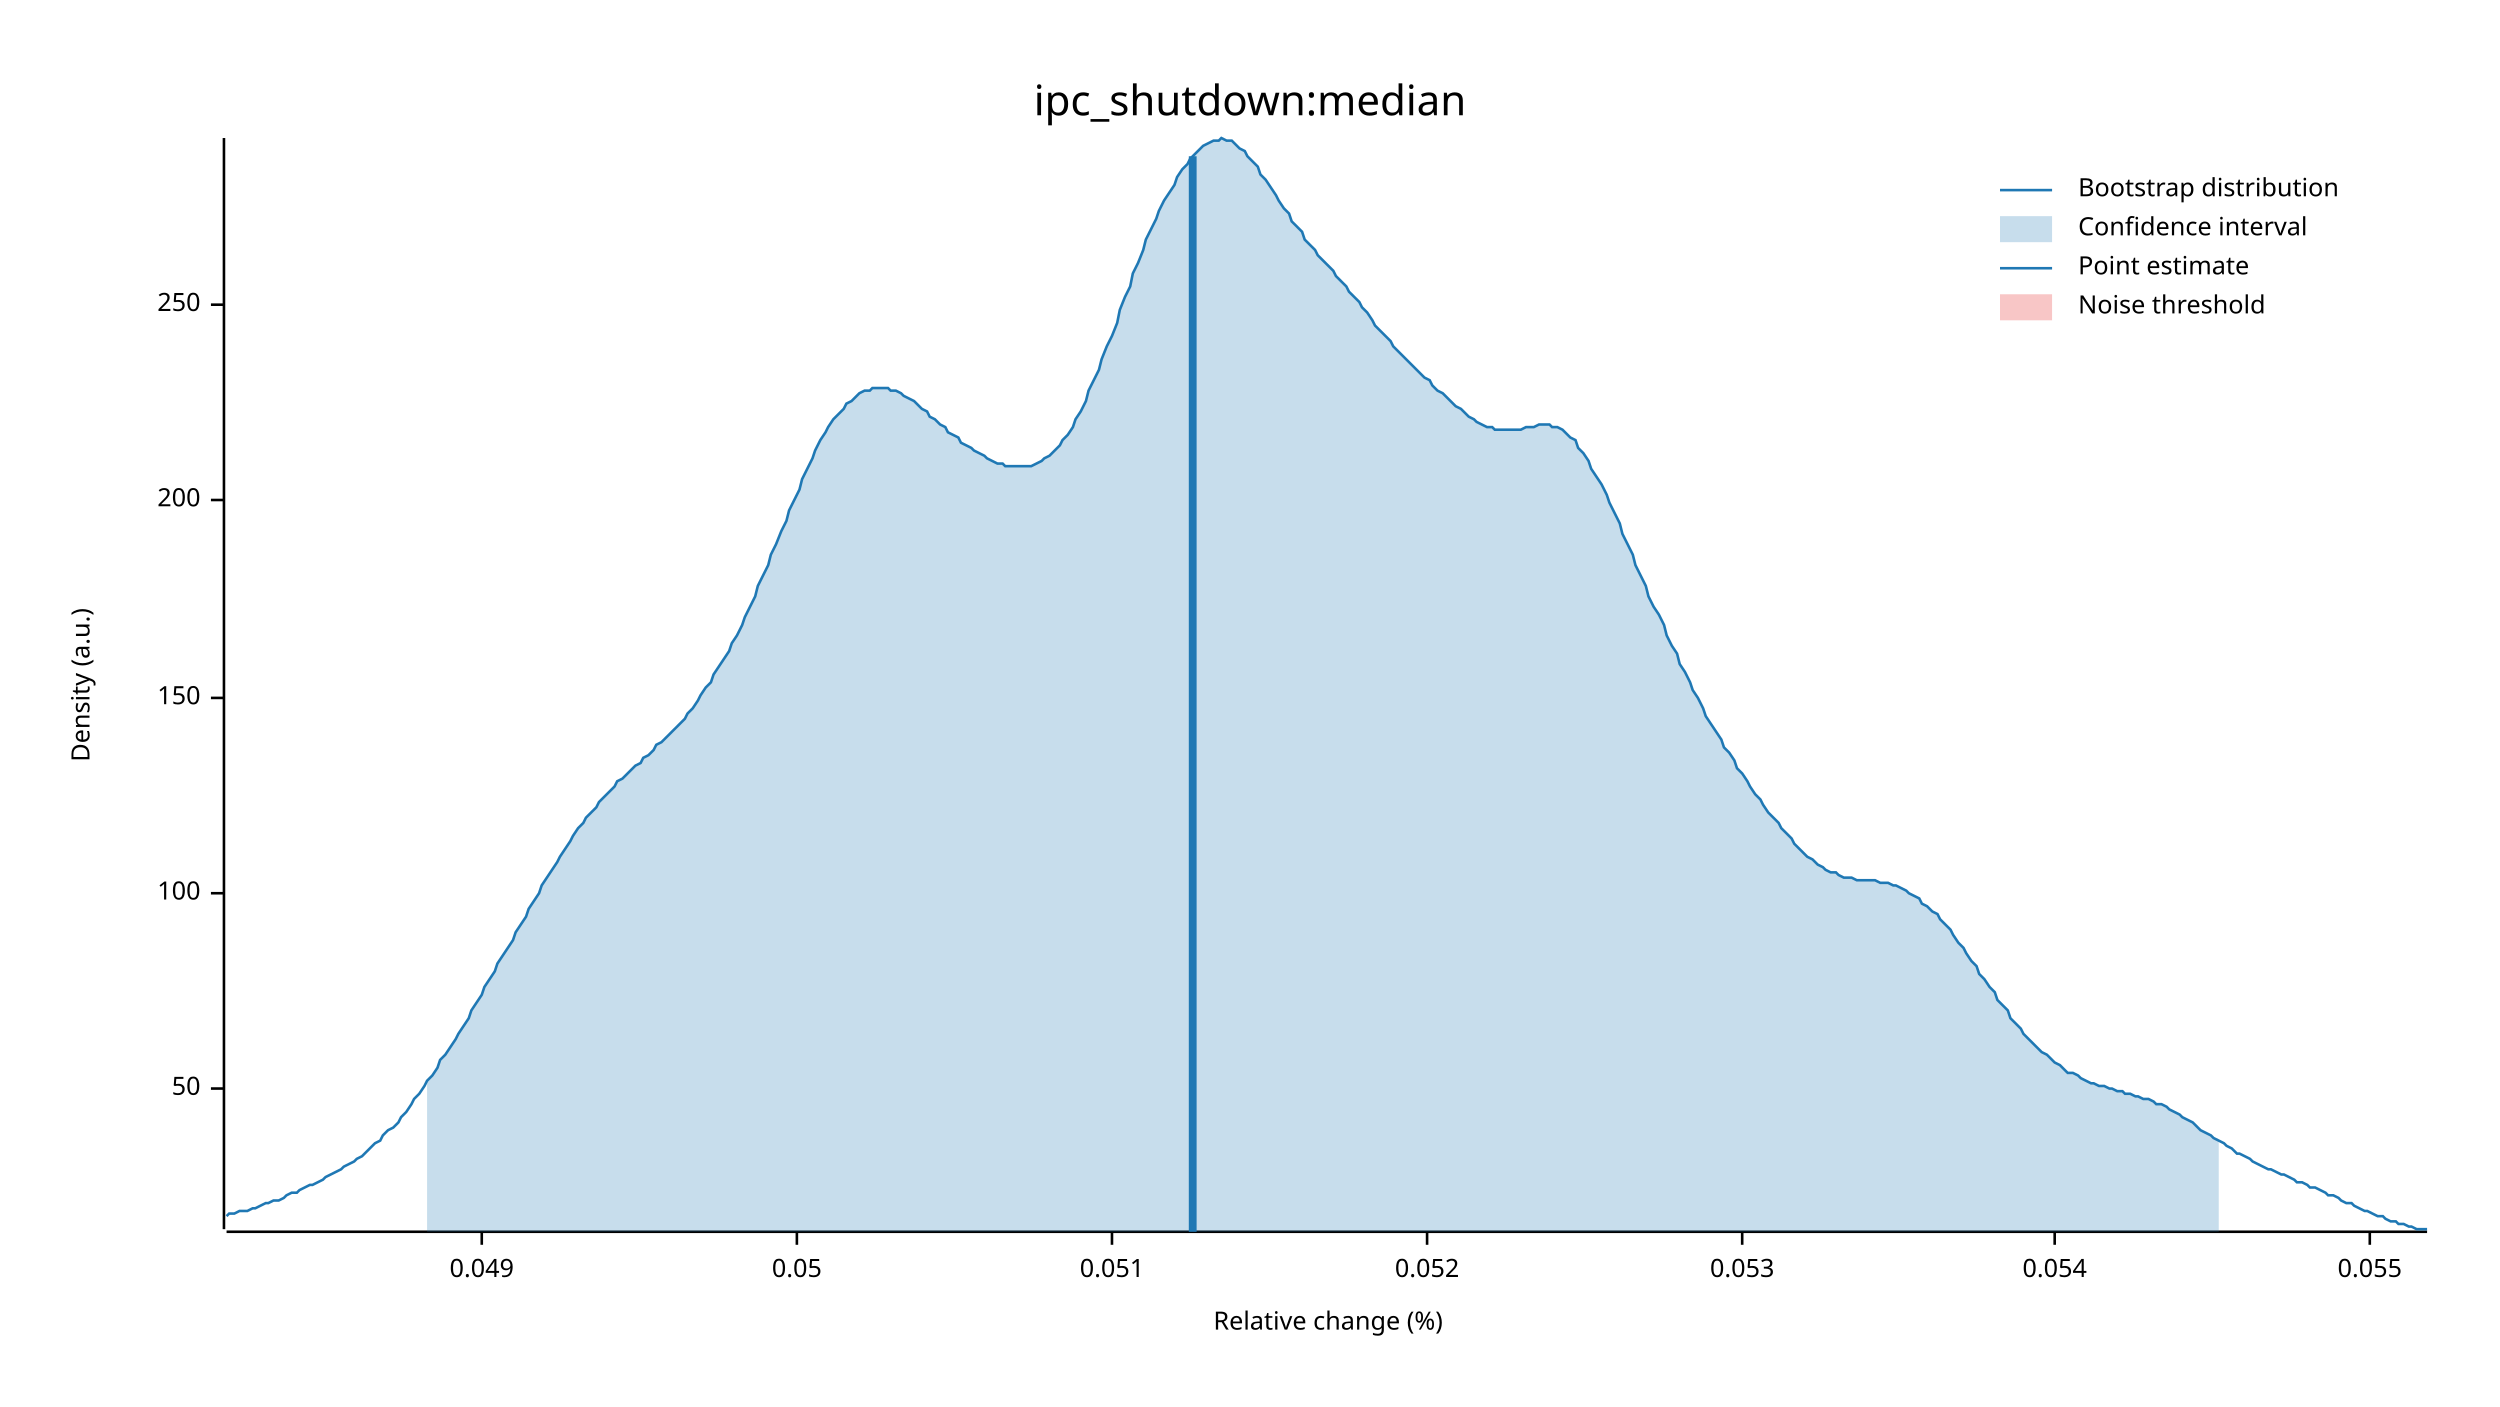
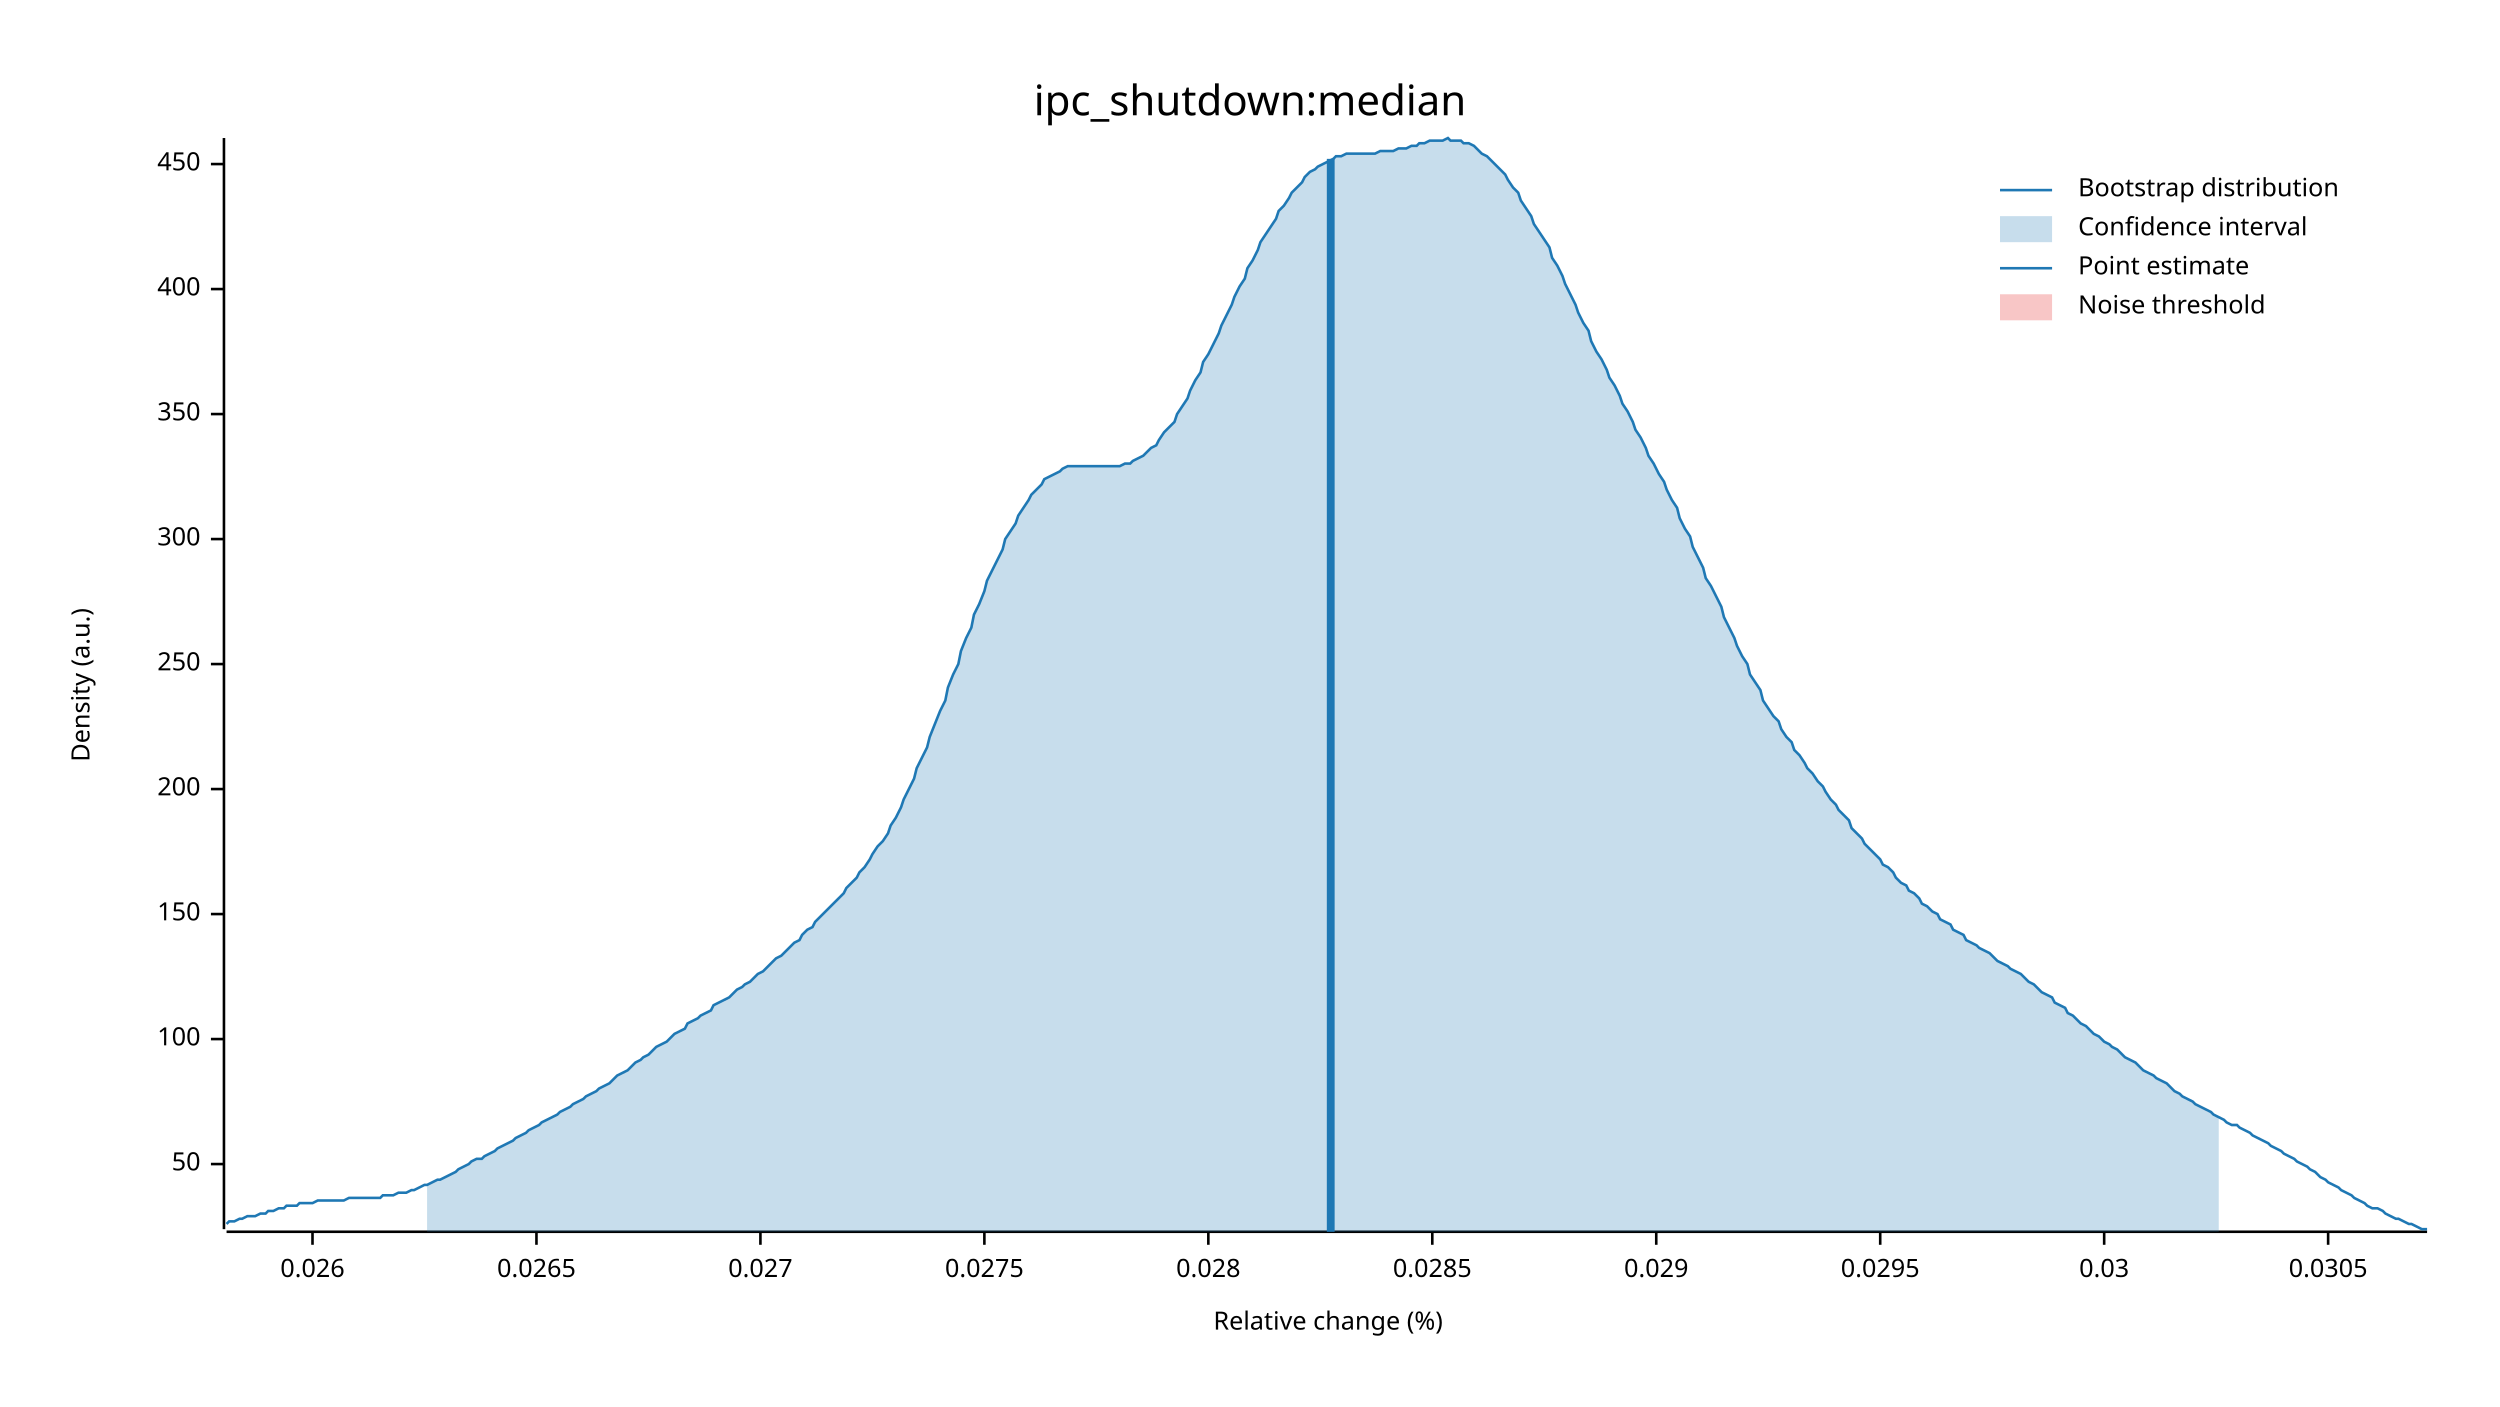
<svg xmlns="http://www.w3.org/2000/svg" width="960" height="540" viewBox="0 0 960 540">
  <text x="480" y="32" dy="0.76em" text-anchor="middle" font-family="sans-serif" font-size="16.129" opacity="1" fill="#000000">
ipc_shutdown:median
</text>
  <text x="27" y="263" dy="0.76em" text-anchor="middle" font-family="sans-serif" font-size="9.677" opacity="1" fill="#000000" transform="rotate(270, 27, 263)">
Density (a.u.)
</text>
  <text x="510" y="513" dy="-0.5ex" text-anchor="middle" font-family="sans-serif" font-size="9.677" opacity="1" fill="#000000">
Relative change (%)
</text>
  <polyline fill="none" opacity="1" stroke="#000000" stroke-width="1" points="86,53 86,472 " />
-   <text x="77" y="418" dy="0.5ex" text-anchor="end" font-family="sans-serif" font-size="9.677" opacity="1" fill="#000000">
+   <text x="77" y="447" dy="0.5ex" text-anchor="end" font-family="sans-serif" font-size="9.677" opacity="1" fill="#000000">
50
</text>
-   <polyline fill="none" opacity="1" stroke="#000000" stroke-width="1" points="81,418 86,418 " />
-   <text x="77" y="343" dy="0.5ex" text-anchor="end" font-family="sans-serif" font-size="9.677" opacity="1" fill="#000000">
+   <polyline fill="none" opacity="1" stroke="#000000" stroke-width="1" points="81,447 86,447 " />
+   <text x="77" y="399" dy="0.5ex" text-anchor="end" font-family="sans-serif" font-size="9.677" opacity="1" fill="#000000">
100
</text>
-   <polyline fill="none" opacity="1" stroke="#000000" stroke-width="1" points="81,343 86,343 " />
-   <text x="77" y="268" dy="0.5ex" text-anchor="end" font-family="sans-serif" font-size="9.677" opacity="1" fill="#000000">
+   <polyline fill="none" opacity="1" stroke="#000000" stroke-width="1" points="81,399 86,399 " />
+   <text x="77" y="351" dy="0.5ex" text-anchor="end" font-family="sans-serif" font-size="9.677" opacity="1" fill="#000000">
150
</text>
-   <polyline fill="none" opacity="1" stroke="#000000" stroke-width="1" points="81,268 86,268 " />
-   <text x="77" y="192" dy="0.5ex" text-anchor="end" font-family="sans-serif" font-size="9.677" opacity="1" fill="#000000">
+   <polyline fill="none" opacity="1" stroke="#000000" stroke-width="1" points="81,351 86,351 " />
+   <text x="77" y="303" dy="0.5ex" text-anchor="end" font-family="sans-serif" font-size="9.677" opacity="1" fill="#000000">
200
</text>
-   <polyline fill="none" opacity="1" stroke="#000000" stroke-width="1" points="81,192 86,192 " />
-   <text x="77" y="117" dy="0.5ex" text-anchor="end" font-family="sans-serif" font-size="9.677" opacity="1" fill="#000000">
+   <polyline fill="none" opacity="1" stroke="#000000" stroke-width="1" points="81,303 86,303 " />
+   <text x="77" y="255" dy="0.5ex" text-anchor="end" font-family="sans-serif" font-size="9.677" opacity="1" fill="#000000">
250
</text>
-   <polyline fill="none" opacity="1" stroke="#000000" stroke-width="1" points="81,117 86,117 " />
+   <polyline fill="none" opacity="1" stroke="#000000" stroke-width="1" points="81,255 86,255 " />
+   <text x="77" y="207" dy="0.5ex" text-anchor="end" font-family="sans-serif" font-size="9.677" opacity="1" fill="#000000">
+ 300
+ </text>
+   <polyline fill="none" opacity="1" stroke="#000000" stroke-width="1" points="81,207 86,207 " />
+   <text x="77" y="159" dy="0.5ex" text-anchor="end" font-family="sans-serif" font-size="9.677" opacity="1" fill="#000000">
+ 350
+ </text>
+   <polyline fill="none" opacity="1" stroke="#000000" stroke-width="1" points="81,159 86,159 " />
+   <text x="77" y="111" dy="0.5ex" text-anchor="end" font-family="sans-serif" font-size="9.677" opacity="1" fill="#000000">
+ 400
+ </text>
+   <polyline fill="none" opacity="1" stroke="#000000" stroke-width="1" points="81,111 86,111 " />
+   <text x="77" y="63" dy="0.5ex" text-anchor="end" font-family="sans-serif" font-size="9.677" opacity="1" fill="#000000">
+ 450
+ </text>
+   <polyline fill="none" opacity="1" stroke="#000000" stroke-width="1" points="81,63 86,63 " />
  <polyline fill="none" opacity="1" stroke="#000000" stroke-width="1" points="87,473 932,473 " />
-   <text x="185" y="483" dy="0.76em" text-anchor="middle" font-family="sans-serif" font-size="9.677" opacity="1" fill="#000000">
- 0.049
+   <text x="120" y="483" dy="0.76em" text-anchor="middle" font-family="sans-serif" font-size="9.677" opacity="1" fill="#000000">
+ 0.026
</text>
-   <polyline fill="none" opacity="1" stroke="#000000" stroke-width="1" points="185,473 185,478 " />
-   <text x="306" y="483" dy="0.76em" text-anchor="middle" font-family="sans-serif" font-size="9.677" opacity="1" fill="#000000">
- 0.05
+   <polyline fill="none" opacity="1" stroke="#000000" stroke-width="1" points="120,473 120,478 " />
+   <text x="206" y="483" dy="0.76em" text-anchor="middle" font-family="sans-serif" font-size="9.677" opacity="1" fill="#000000">
+ 0.0265
</text>
-   <polyline fill="none" opacity="1" stroke="#000000" stroke-width="1" points="306,473 306,478 " />
-   <text x="427" y="483" dy="0.76em" text-anchor="middle" font-family="sans-serif" font-size="9.677" opacity="1" fill="#000000">
- 0.051
+   <polyline fill="none" opacity="1" stroke="#000000" stroke-width="1" points="206,473 206,478 " />
+   <text x="292" y="483" dy="0.76em" text-anchor="middle" font-family="sans-serif" font-size="9.677" opacity="1" fill="#000000">
+ 0.027
</text>
-   <polyline fill="none" opacity="1" stroke="#000000" stroke-width="1" points="427,473 427,478 " />
-   <text x="548" y="483" dy="0.76em" text-anchor="middle" font-family="sans-serif" font-size="9.677" opacity="1" fill="#000000">
- 0.052
+   <polyline fill="none" opacity="1" stroke="#000000" stroke-width="1" points="292,473 292,478 " />
+   <text x="378" y="483" dy="0.76em" text-anchor="middle" font-family="sans-serif" font-size="9.677" opacity="1" fill="#000000">
+ 0.0275
</text>
-   <polyline fill="none" opacity="1" stroke="#000000" stroke-width="1" points="548,473 548,478 " />
-   <text x="669" y="483" dy="0.76em" text-anchor="middle" font-family="sans-serif" font-size="9.677" opacity="1" fill="#000000">
- 0.053
+   <polyline fill="none" opacity="1" stroke="#000000" stroke-width="1" points="378,473 378,478 " />
+   <text x="464" y="483" dy="0.76em" text-anchor="middle" font-family="sans-serif" font-size="9.677" opacity="1" fill="#000000">
+ 0.028
</text>
-   <polyline fill="none" opacity="1" stroke="#000000" stroke-width="1" points="669,473 669,478 " />
-   <text x="789" y="483" dy="0.76em" text-anchor="middle" font-family="sans-serif" font-size="9.677" opacity="1" fill="#000000">
- 0.054
+   <polyline fill="none" opacity="1" stroke="#000000" stroke-width="1" points="464,473 464,478 " />
+   <text x="550" y="483" dy="0.76em" text-anchor="middle" font-family="sans-serif" font-size="9.677" opacity="1" fill="#000000">
+ 0.0285
</text>
-   <polyline fill="none" opacity="1" stroke="#000000" stroke-width="1" points="789,473 789,478 " />
-   <text x="910" y="483" dy="0.76em" text-anchor="middle" font-family="sans-serif" font-size="9.677" opacity="1" fill="#000000">
- 0.055
+   <polyline fill="none" opacity="1" stroke="#000000" stroke-width="1" points="550,473 550,478 " />
+   <text x="636" y="483" dy="0.76em" text-anchor="middle" font-family="sans-serif" font-size="9.677" opacity="1" fill="#000000">
+ 0.029
</text>
-   <polyline fill="none" opacity="1" stroke="#000000" stroke-width="1" points="910,473 910,478 " />
-   <polyline fill="none" opacity="1" stroke="#1F78B4" stroke-width="1" points="87,467 88,466 90,466 92,465 93,465 95,465 97,464 98,464 100,463 102,462 103,462 105,461 107,461 109,460 110,459 112,458 114,458 115,457 117,456 119,455 120,455 122,454 124,453 125,452 127,451 129,450 131,449 132,448 134,447 136,446 137,445 139,444 141,442 142,441 144,439 146,438 147,436 149,434 151,433 153,431 154,429 156,427 158,424 159,422 161,420 163,417 164,415 166,413 168,410 169,407 171,405 173,402 175,399 176,397 178,394 180,391 181,388 183,385 185,382 186,379 188,376 190,373 191,370 193,367 195,364 197,361 198,358 200,355 202,352 203,349 205,346 207,343 208,340 210,337 212,334 214,331 215,329 217,326 219,323 220,321 222,318 224,316 225,314 227,312 229,310 230,308 232,306 234,304 236,302 237,300 239,299 241,297 242,296 244,294 246,293 247,291 249,290 251,288 252,286 254,285 256,283 258,281 259,280 261,278 263,276 264,274 266,272 268,269 269,267 271,264 273,262 274,259 276,256 278,253 280,250 281,247 283,244 285,240 286,237 288,233 290,229 291,225 293,221 295,217 296,213 298,209 300,204 302,200 303,196 305,192 307,188 308,184 310,180 312,176 313,173 315,169 317,166 318,164 320,161 322,159 324,157 325,155 327,154 329,152 330,151 332,150 334,150 335,149 337,149 339,149 341,149 342,150 344,150 346,151 347,152 349,153 351,154 352,155 354,157 356,158 357,160 359,161 361,163 363,164 364,166 366,167 368,168 369,170 371,171 373,172 374,173 376,174 378,175 379,176 381,177 383,178 385,178 386,179 388,179 390,179 391,179 393,179 395,179 396,179 398,178 400,177 401,176 403,175 405,173 407,171 408,169 410,167 412,164 413,161 415,158 417,154 418,150 420,146 422,142 423,138 425,133 427,129 429,124 430,119 432,114 434,110 435,105 437,101 439,96 440,92 442,88 444,84 445,81 447,77 449,74 451,71 452,68 454,65 456,63 457,61 459,59 461,57 462,56 464,55 466,54 468,54 469,53 471,54 473,54 474,55 476,57 478,58 479,60 481,62 483,64 484,67 486,69 488,72 490,75 491,77 493,80 495,82 496,85 498,87 500,89 501,92 503,94 505,96 506,98 508,100 510,102 512,104 513,106 515,108 517,110 518,112 520,114 522,116 523,118 525,120 527,123 528,125 530,127 532,129 534,131 535,133 537,135 539,137 540,138 542,140 544,142 545,143 547,145 549,146 550,148 552,150 554,151 556,153 557,154 559,156 561,157 562,158 564,160 566,161 567,162 569,163 571,164 573,164 574,165 576,165 578,165 579,165 581,165 583,165 584,165 586,164 588,164 589,164 591,163 593,163 595,163 596,164 598,164 600,165 601,166 603,168 605,169 606,172 608,174 610,177 611,180 613,183 615,186 617,190 618,193 620,197 622,201 623,205 625,209 627,213 628,217 630,221 632,225 633,229 635,233 637,236 639,240 640,244 642,248 644,251 645,255 647,258 649,262 650,265 652,268 654,272 655,275 657,278 659,281 661,284 662,287 664,289 666,292 667,295 669,297 671,300 672,302 674,305 676,307 677,309 679,312 681,314 683,316 684,318 686,320 688,322 689,324 691,326 693,328 694,329 696,330 698,332 700,333 701,334 703,335 705,335 706,336 708,337 710,337 711,337 713,338 715,338 716,338 718,338 720,338 722,339 723,339 725,339 727,340 728,340 730,341 732,342 733,343 735,344 737,345 738,347 740,348 742,350 744,351 745,353 747,355 749,357 750,359 752,362 754,364 755,366 757,369 759,371 760,374 762,376 764,379 766,381 767,384 769,386 771,388 772,391 774,393 776,395 777,397 779,399 781,401 782,402 784,404 786,405 788,407 789,408 791,409 793,411 794,412 796,412 798,413 799,414 801,415 803,416 804,416 806,417 808,417 810,418 811,418 813,419 815,419 816,420 818,420 820,421 821,421 823,422 825,422 827,423 828,424 830,424 832,425 833,426 835,427 837,428 838,429 840,430 842,431 843,432 845,434 847,435 849,436 850,437 852,438 854,439 855,440 857,441 859,443 860,443 862,444 864,445 865,446 867,447 869,448 871,449 872,449 874,450 876,451 877,451 879,452 881,453 882,454 884,454 886,455 887,456 889,456 891,457 893,458 894,459 896,459 898,460 899,461 901,462 903,462 904,463 906,464 908,465 909,465 911,466 913,467 915,467 916,468 918,469 920,469 921,470 923,470 925,471 926,471 928,472 930,472 932,472 " />
-   <polygon opacity="0.25" fill="#1F78B4" points="164,415 166,413 168,410 169,407 171,405 173,402 175,399 176,397 178,394 180,391 181,388 183,385 185,382 186,379 188,376 190,373 191,370 193,367 195,364 197,361 198,358 200,355 202,352 203,349 205,346 207,343 208,340 210,337 212,334 214,331 215,329 217,326 219,323 220,321 222,318 224,316 225,314 227,312 229,310 230,308 232,306 234,304 236,302 237,300 239,299 241,297 242,296 244,294 246,293 247,291 249,290 251,288 252,286 254,285 256,283 258,281 259,280 261,278 263,276 264,274 266,272 268,269 269,267 271,264 273,262 274,259 276,256 278,253 280,250 281,247 283,244 285,240 286,237 288,233 290,229 291,225 293,221 295,217 296,213 298,209 300,204 302,200 303,196 305,192 307,188 308,184 310,180 312,176 313,173 315,169 317,166 318,164 320,161 322,159 324,157 325,155 327,154 329,152 330,151 332,150 334,150 335,149 337,149 339,149 341,149 342,150 344,150 346,151 347,152 349,153 351,154 352,155 354,157 356,158 357,160 359,161 361,163 363,164 364,166 366,167 368,168 369,170 371,171 373,172 374,173 376,174 378,175 379,176 381,177 383,178 385,178 386,179 388,179 390,179 391,179 393,179 395,179 396,179 398,178 400,177 401,176 403,175 405,173 407,171 408,169 410,167 412,164 413,161 415,158 417,154 418,150 420,146 422,142 423,138 425,133 427,129 429,124 430,119 432,114 434,110 435,105 437,101 439,96 440,92 442,88 444,84 445,81 447,77 449,74 451,71 452,68 454,65 456,63 457,61 459,59 461,57 462,56 464,55 466,54 468,54 469,53 471,54 473,54 474,55 476,57 478,58 479,60 481,62 483,64 484,67 486,69 488,72 490,75 491,77 493,80 495,82 496,85 498,87 500,89 501,92 503,94 505,96 506,98 508,100 510,102 512,104 513,106 515,108 517,110 518,112 520,114 522,116 523,118 525,120 527,123 528,125 530,127 532,129 534,131 535,133 537,135 539,137 540,138 542,140 544,142 545,143 547,145 549,146 550,148 552,150 554,151 556,153 557,154 559,156 561,157 562,158 564,160 566,161 567,162 569,163 571,164 573,164 574,165 576,165 578,165 579,165 581,165 583,165 584,165 586,164 588,164 589,164 591,163 593,163 595,163 596,164 598,164 600,165 601,166 603,168 605,169 606,172 608,174 610,177 611,180 613,183 615,186 617,190 618,193 620,197 622,201 623,205 625,209 627,213 628,217 630,221 632,225 633,229 635,233 637,236 639,240 640,244 642,248 644,251 645,255 647,258 649,262 650,265 652,268 654,272 655,275 657,278 659,281 661,284 662,287 664,289 666,292 667,295 669,297 671,300 672,302 674,305 676,307 677,309 679,312 681,314 683,316 684,318 686,320 688,322 689,324 691,326 693,328 694,329 696,330 698,332 700,333 701,334 703,335 705,335 706,336 708,337 710,337 711,337 713,338 715,338 716,338 718,338 720,338 722,339 723,339 725,339 727,340 728,340 730,341 732,342 733,343 735,344 737,345 738,347 740,348 742,350 744,351 745,353 747,355 749,357 750,359 752,362 754,364 755,366 757,369 759,371 760,374 762,376 764,379 766,381 767,384 769,386 771,388 772,391 774,393 776,395 777,397 779,399 781,401 782,402 784,404 786,405 788,407 789,408 791,409 793,411 794,412 796,412 798,413 799,414 801,415 803,416 804,416 806,417 808,417 810,418 811,418 813,419 815,419 816,420 818,420 820,421 821,421 823,422 825,422 827,423 828,424 830,424 832,425 833,426 835,427 837,428 838,429 840,430 842,431 843,432 845,434 847,435 849,436 850,437 852,438 852,473 164,473 " />
-   <polyline fill="none" opacity="1" stroke="#1F78B4" stroke-width="3" points="458,473 458,60 " />
+   <polyline fill="none" opacity="1" stroke="#000000" stroke-width="1" points="636,473 636,478 " />
+   <text x="722" y="483" dy="0.76em" text-anchor="middle" font-family="sans-serif" font-size="9.677" opacity="1" fill="#000000">
+ 0.0295
+ </text>
+   <polyline fill="none" opacity="1" stroke="#000000" stroke-width="1" points="722,473 722,478 " />
+   <text x="808" y="483" dy="0.76em" text-anchor="middle" font-family="sans-serif" font-size="9.677" opacity="1" fill="#000000">
+ 0.03
+ </text>
+   <polyline fill="none" opacity="1" stroke="#000000" stroke-width="1" points="808,473 808,478 " />
+   <text x="894" y="483" dy="0.76em" text-anchor="middle" font-family="sans-serif" font-size="9.677" opacity="1" fill="#000000">
+ 0.0305
+ </text>
+   <polyline fill="none" opacity="1" stroke="#000000" stroke-width="1" points="894,473 894,478 " />
+   <polyline fill="none" opacity="1" stroke="#1F78B4" stroke-width="1" points="87,470 88,469 90,469 92,468 93,468 95,467 97,467 98,467 100,466 102,466 103,465 105,465 107,464 109,464 110,463 112,463 114,463 115,462 117,462 119,462 120,462 122,461 124,461 125,461 127,461 129,461 131,461 132,461 134,460 136,460 137,460 139,460 141,460 142,460 144,460 146,460 147,459 149,459 151,459 153,458 154,458 156,458 158,457 159,457 161,456 163,455 164,455 166,454 168,453 169,453 171,452 173,451 175,450 176,449 178,448 180,447 181,446 183,445 185,445 186,444 188,443 190,442 191,441 193,440 195,439 197,438 198,437 200,436 202,435 203,434 205,433 207,432 208,431 210,430 212,429 214,428 215,427 217,426 219,425 220,424 222,423 224,422 225,421 227,420 229,419 230,418 232,417 234,416 236,414 237,413 239,412 241,411 242,410 244,408 246,407 247,406 249,405 251,403 252,402 254,401 256,400 258,398 259,397 261,396 263,395 264,393 266,392 268,391 269,390 271,389 273,388 274,386 276,385 278,384 280,383 281,382 283,380 285,379 286,378 288,377 290,375 291,374 293,373 295,371 296,370 298,368 300,367 302,365 303,364 305,362 307,361 308,359 310,357 312,356 313,354 315,352 317,350 318,349 320,347 322,345 324,343 325,341 327,339 329,337 330,335 332,333 334,330 335,328 337,325 339,323 341,320 342,317 344,314 346,310 347,307 349,303 351,299 352,295 354,291 356,287 357,283 359,278 361,273 363,269 364,264 366,259 368,255 369,250 371,245 373,241 374,236 376,232 378,227 379,223 381,219 383,215 385,211 386,207 388,204 390,201 391,198 393,195 395,192 396,190 398,188 400,186 401,184 403,183 405,182 407,181 408,180 410,179 412,179 413,179 415,179 417,179 418,179 420,179 422,179 423,179 425,179 427,179 429,179 430,179 432,178 434,178 435,177 437,176 439,175 440,174 442,172 444,171 445,169 447,166 449,164 451,162 452,159 454,156 456,153 457,150 459,146 461,143 462,139 464,136 466,132 468,128 469,125 471,121 473,117 474,114 476,110 478,107 479,103 481,100 483,96 484,93 486,90 488,87 490,84 491,81 493,79 495,76 496,74 498,72 500,70 501,68 503,66 505,65 506,64 508,63 510,62 512,61 513,60 515,60 517,59 518,59 520,59 522,59 523,59 525,59 527,59 528,59 530,58 532,58 534,58 535,58 537,57 539,57 540,57 542,56 544,56 545,55 547,55 549,54 550,54 552,54 554,54 556,53 557,54 559,54 561,54 562,55 564,55 566,56 567,57 569,59 571,60 573,62 574,63 576,65 578,67 579,69 581,72 583,74 584,77 586,80 588,83 589,86 591,89 593,92 595,95 596,99 598,102 600,106 601,109 603,113 605,117 606,120 608,124 610,127 611,131 613,135 615,138 617,142 618,145 620,148 622,152 623,155 625,158 627,162 628,165 630,168 632,172 633,175 635,178 637,182 639,185 640,188 642,192 644,195 645,199 647,203 649,206 650,210 652,214 654,218 655,222 657,225 659,229 661,233 662,237 664,241 666,245 667,248 669,252 671,255 672,259 674,262 676,265 677,269 679,272 681,275 683,277 684,280 686,283 688,285 689,288 691,290 693,293 694,295 696,297 698,300 700,302 701,304 703,307 705,309 706,311 708,313 710,315 711,318 713,320 715,322 716,324 718,326 720,328 722,330 723,332 725,333 727,335 728,337 730,339 732,340 733,342 735,343 737,345 738,347 740,348 742,350 744,351 745,353 747,354 749,355 750,357 752,358 754,359 755,361 757,362 759,363 760,364 762,365 764,366 766,368 767,369 769,370 771,371 772,372 774,373 776,374 777,375 779,377 781,378 782,379 784,381 786,382 788,383 789,385 791,386 793,387 794,389 796,390 798,392 799,393 801,394 803,396 804,397 806,398 808,400 810,401 811,402 813,403 815,405 816,406 818,407 820,408 821,409 823,411 825,412 827,413 828,414 830,415 832,416 833,417 835,419 837,420 838,421 840,422 842,423 843,424 845,425 847,426 849,427 850,428 852,429 854,430 855,431 857,432 859,432 860,433 862,434 864,435 865,436 867,437 869,438 871,439 872,440 874,441 876,442 877,443 879,444 881,445 882,446 884,447 886,448 887,449 889,450 891,452 893,453 894,454 896,455 898,456 899,457 901,458 903,459 904,460 906,461 908,462 909,463 911,464 913,464 915,465 916,466 918,467 920,468 921,468 923,469 925,470 926,470 928,471 930,472 932,472 " />
+   <polygon opacity="0.25" fill="#1F78B4" points="164,455 166,454 168,453 169,453 171,452 173,451 175,450 176,449 178,448 180,447 181,446 183,445 185,445 186,444 188,443 190,442 191,441 193,440 195,439 197,438 198,437 200,436 202,435 203,434 205,433 207,432 208,431 210,430 212,429 214,428 215,427 217,426 219,425 220,424 222,423 224,422 225,421 227,420 229,419 230,418 232,417 234,416 236,414 237,413 239,412 241,411 242,410 244,408 246,407 247,406 249,405 251,403 252,402 254,401 256,400 258,398 259,397 261,396 263,395 264,393 266,392 268,391 269,390 271,389 273,388 274,386 276,385 278,384 280,383 281,382 283,380 285,379 286,378 288,377 290,375 291,374 293,373 295,371 296,370 298,368 300,367 302,365 303,364 305,362 307,361 308,359 310,357 312,356 313,354 315,352 317,350 318,349 320,347 322,345 324,343 325,341 327,339 329,337 330,335 332,333 334,330 335,328 337,325 339,323 341,320 342,317 344,314 346,310 347,307 349,303 351,299 352,295 354,291 356,287 357,283 359,278 361,273 363,269 364,264 366,259 368,255 369,250 371,245 373,241 374,236 376,232 378,227 379,223 381,219 383,215 385,211 386,207 388,204 390,201 391,198 393,195 395,192 396,190 398,188 400,186 401,184 403,183 405,182 407,181 408,180 410,179 412,179 413,179 415,179 417,179 418,179 420,179 422,179 423,179 425,179 427,179 429,179 430,179 432,178 434,178 435,177 437,176 439,175 440,174 442,172 444,171 445,169 447,166 449,164 451,162 452,159 454,156 456,153 457,150 459,146 461,143 462,139 464,136 466,132 468,128 469,125 471,121 473,117 474,114 476,110 478,107 479,103 481,100 483,96 484,93 486,90 488,87 490,84 491,81 493,79 495,76 496,74 498,72 500,70 501,68 503,66 505,65 506,64 508,63 510,62 512,61 513,60 515,60 517,59 518,59 520,59 522,59 523,59 525,59 527,59 528,59 530,58 532,58 534,58 535,58 537,57 539,57 540,57 542,56 544,56 545,55 547,55 549,54 550,54 552,54 554,54 556,53 557,54 559,54 561,54 562,55 564,55 566,56 567,57 569,59 571,60 573,62 574,63 576,65 578,67 579,69 581,72 583,74 584,77 586,80 588,83 589,86 591,89 593,92 595,95 596,99 598,102 600,106 601,109 603,113 605,117 606,120 608,124 610,127 611,131 613,135 615,138 617,142 618,145 620,148 622,152 623,155 625,158 627,162 628,165 630,168 632,172 633,175 635,178 637,182 639,185 640,188 642,192 644,195 645,199 647,203 649,206 650,210 652,214 654,218 655,222 657,225 659,229 661,233 662,237 664,241 666,245 667,248 669,252 671,255 672,259 674,262 676,265 677,269 679,272 681,275 683,277 684,280 686,283 688,285 689,288 691,290 693,293 694,295 696,297 698,300 700,302 701,304 703,307 705,309 706,311 708,313 710,315 711,318 713,320 715,322 716,324 718,326 720,328 722,330 723,332 725,333 727,335 728,337 730,339 732,340 733,342 735,343 737,345 738,347 740,348 742,350 744,351 745,353 747,354 749,355 750,357 752,358 754,359 755,361 757,362 759,363 760,364 762,365 764,366 766,368 767,369 769,370 771,371 772,372 774,373 776,374 777,375 779,377 781,378 782,379 784,381 786,382 788,383 789,385 791,386 793,387 794,389 796,390 798,392 799,393 801,394 803,396 804,397 806,398 808,400 810,401 811,402 813,403 815,405 816,406 818,407 820,408 821,409 823,411 825,412 827,413 828,414 830,415 832,416 833,417 835,419 837,420 838,421 840,422 842,423 843,424 845,425 847,426 849,427 850,428 852,429 852,473 164,473 " />
+   <polyline fill="none" opacity="1" stroke="#1F78B4" stroke-width="3" points="511,473 511,61 " />
  <rect x="509" y="53" width="0" height="419" opacity="0.1" fill="#E31A1C" stroke="none" />
  <text x="798" y="68" dy="0.76em" text-anchor="start" font-family="sans-serif" font-size="9.677" opacity="1" fill="#000000">
Bootstrap distribution
</text>
  <text x="798" y="83" dy="0.76em" text-anchor="start" font-family="sans-serif" font-size="9.677" opacity="1" fill="#000000">
Confidence interval
</text>
  <text x="798" y="98" dy="0.76em" text-anchor="start" font-family="sans-serif" font-size="9.677" opacity="1" fill="#000000">
Point estimate
</text>
  <text x="798" y="113" dy="0.76em" text-anchor="start" font-family="sans-serif" font-size="9.677" opacity="1" fill="#000000">
Noise threshold
</text>
  <polyline fill="none" opacity="1" stroke="#1F78B4" stroke-width="1" points="768,73 788,73 " />
  <rect x="768" y="83" width="20" height="10" opacity="0.25" fill="#1F78B4" stroke="none" />
  <polyline fill="none" opacity="1" stroke="#1F78B4" stroke-width="1" points="768,103 788,103 " />
  <rect x="768" y="113" width="20" height="10" opacity="0.25" fill="#E31A1C" stroke="none" />
</svg>
